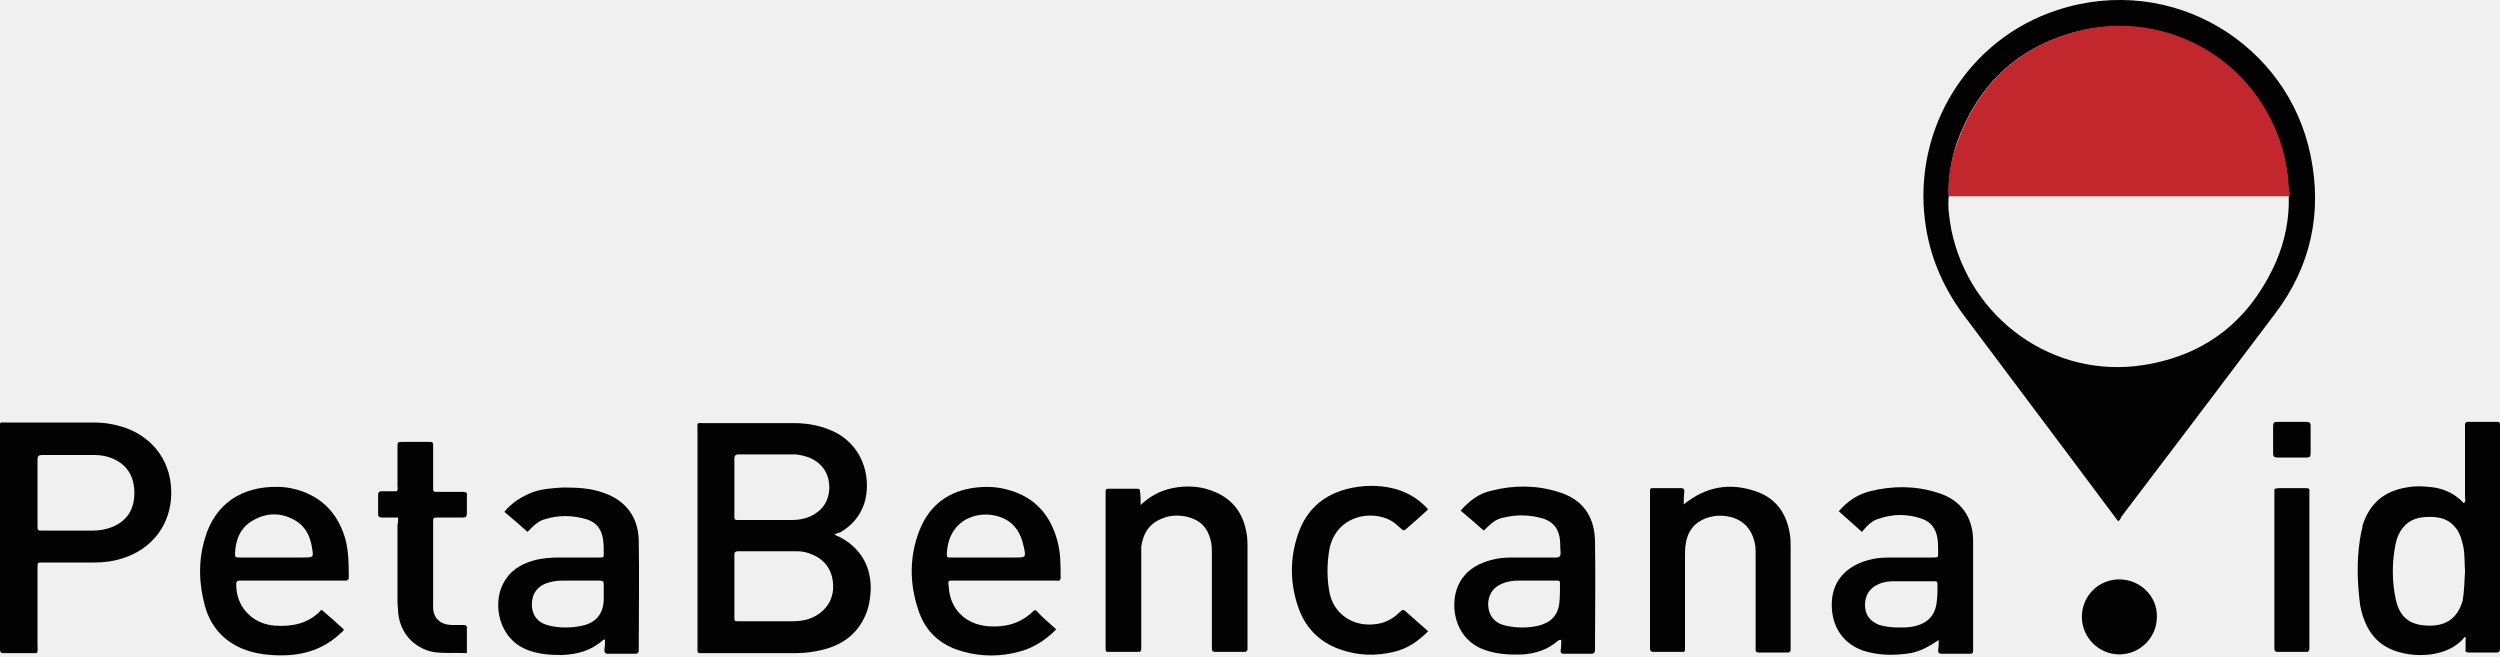
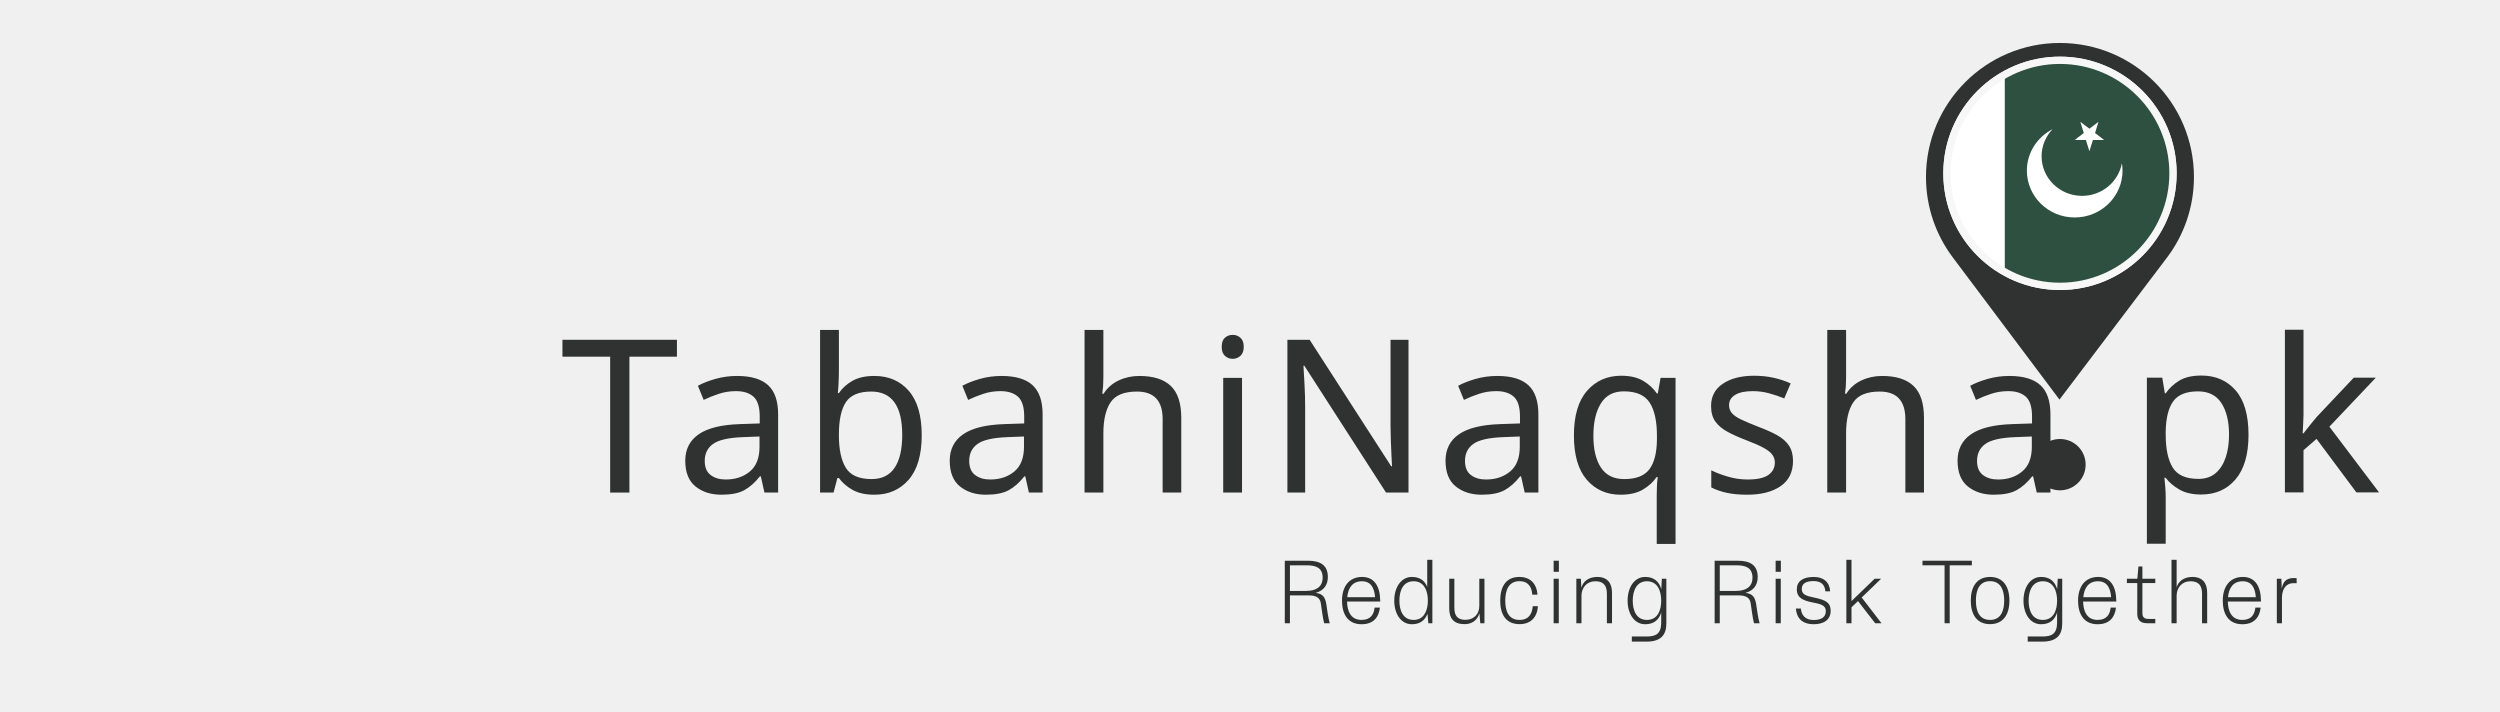
- <svg xmlns="http://www.w3.org/2000/svg" version="1.1" id="Layer_1" x="0px" y="0px" viewBox="0 0 400 105" enable-background="new 0 0 400 105" xml:space="preserve">
-   <path fill="#030202" d="M338.9,83.4c-2.7-3.6-5.3-7.1-8-10.7c-5.6-7.5-11.2-14.9-16.8-22.4c-3.3-4.5-5.4-9.4-6.1-15  c-1.9-14.9,7-29.1,21.2-33.7c18.4-6,36.9,5.5,40.5,23.3c1.9,9.2,0,17.8-5.7,25.3c-8.2,10.9-16.4,21.7-24.6,32.5  C339.3,83,339.2,83.2,338.9,83.4z M311.8,31.4c-0.2,1.8,0.1,3.5,0.4,5.3c2.9,14.3,16.4,24,30.8,21.7c10.1-1.6,17.1-7.3,21.2-16.6  c1.4-3.3,2.1-6.8,2-10.3c0.2-0.5,0-1.1-0.1-1.6c-0.2-4.3-1.4-8.2-3.5-11.9c-6.1-10.7-18.6-16-30.4-12.9c-9.6,2.5-15.9,8.7-19.2,18  C312.2,25.7,311.7,28.5,311.8,31.4z" />
-   <path fill="#030202" d="M133.5,85.5c0.3,0.2,0.5,0.3,0.8,0.4c3.5,1.8,5.2,4.9,5,8.8c-0.1,1.5-0.4,3-1.1,4.3c-1.4,2.8-3.8,4.3-6.7,5  c-1.3,0.3-2.7,0.5-4.1,0.5c-5,0-10,0-14.9,0c-0.2,0-0.3,0-0.5,0c-0.3,0-0.4-0.1-0.4-0.4c0-0.2,0-0.5,0-0.7c0-11.5,0-23,0-34.6  c0-1.3-0.2-1.1,1.1-1.1c4.8,0,9.6,0,14.4,0c2.4,0,4.7,0.5,6.8,1.6c4.5,2.5,5.5,7.6,4.4,11.2c-0.7,2.1-2,3.6-3.9,4.7  C134.1,85.2,133.9,85.4,133.5,85.5z M117.5,93.8c0,1.6,0,3.3,0,4.9c0,0.7,0,0.7,0.7,0.7c2.8,0,5.6,0,8.4,0c1.2,0,2.4-0.1,3.6-0.7  c2-1,3.2-2.8,3.1-5.1c-0.1-2.3-1.2-4-3.4-4.9c-0.7-0.3-1.5-0.5-2.3-0.5c-3.2,0-6.3,0-9.5,0c-0.5,0-0.6,0.2-0.6,0.6  C117.5,90.5,117.5,92.2,117.5,93.8z M117.5,77.9c0,1.5,0,3,0,4.5c0,0.8,0,0.8,0.7,0.8c2.9,0,5.7,0,8.6,0c1,0,2-0.2,2.9-0.6  c1.9-0.9,2.9-2.4,3-4.5c0-2.1-0.9-3.7-2.8-4.7c-0.9-0.4-1.9-0.7-3-0.7c-2.9,0-5.8,0-8.7,0c-0.5,0-0.7,0.2-0.7,0.7  C117.5,74.9,117.5,76.4,117.5,77.9z" />
-   <path fill="#030202" d="M5.9,104.5c-1.8,0-3.6,0-5.4,0c-0.4,0-0.5-0.2-0.5-0.6c0-0.2,0-0.4,0-0.6c0-11.5,0-23,0-34.6  c0-1.3-0.2-1.1,1.1-1.1c4.6,0,9.3,0,13.9,0c1.8,0,3.5,0.3,5.2,0.9c4.6,1.7,7.3,5.7,7.2,10.6c-0.1,4.8-3,8.7-7.7,10.2  c-1.5,0.5-3,0.7-4.6,0.7c-2.8,0-5.5,0-8.3,0C6,90,6,90,6,90.8c0,4.2,0,8.3,0,12.5C6,103.7,6.1,104,5.9,104.5z M6,78.8  c0,1.7,0,3.5,0,5.2c0,0.9,0,0.9,0.8,0.9c2.7,0,5.3,0,8,0c1.1,0,2.2-0.2,3.2-0.6c2.4-1,3.5-2.9,3.5-5.4c0-2.6-1.1-4.5-3.4-5.5  c-0.9-0.4-1.9-0.6-3-0.6c-2.8,0-5.6,0-8.4,0c-0.5,0-0.7,0.2-0.7,0.7C6,75.2,6,77,6,78.8z" />
-   <path fill="#030202" d="M394.5,101.9c-0.2,0.1-0.3,0.1-0.3,0.2c-3,3.5-9.3,3.2-12.4,1.4c-1.6-0.9-2.7-2.3-3.4-4  c-0.5-1.2-0.8-2.4-0.9-3.7c-0.4-3.6-0.4-7.1,0.3-10.7c0.1-0.3,0.2-0.7,0.2-1c1.1-3.5,3.4-5.5,7-6.1c1.5-0.3,3-0.2,4.5,0  c1.8,0.3,3.4,1.1,4.7,2.5c0.4-0.3,0.2-0.7,0.2-1c0-3.6,0-7.2,0-10.8c0-0.2,0-0.5,0-0.7c0-0.3,0.1-0.5,0.4-0.5c1.6,0,3.2,0,4.8,0  c0.3,0,0.4,0.1,0.4,0.4c0,0.2,0,0.4,0,0.6c0,11.6,0,23.2,0,34.8c0,0.2,0,0.3,0,0.5c0,0.4-0.1,0.6-0.5,0.6c-1.5,0-3,0-4.5,0  c-0.4,0-0.6-0.1-0.5-0.5C394.5,103.3,394.5,102.7,394.5,101.9z M394.4,91.4c-0.1-1.3,0-2.7-0.3-4.1c-0.3-1.2-0.6-2.3-1.5-3.2  c-1-1.1-2.4-1.4-3.8-1.4c-1.6,0-3.2,0.3-4.3,1.7c-0.6,0.7-1,1.6-1.2,2.6c-0.6,2.9-0.6,5.9,0,8.8c0.6,2.9,2.2,4.2,5.1,4.3  c2.8,0.1,4.7-1,5.6-3.9C394.3,94.6,394.3,93,394.4,91.4z" />
-   <path fill="#030202" d="M249.8,102.4c-0.3-0.1-0.4,0.1-0.5,0.1c-1.6,1.4-3.4,2-5.5,2.2c-2.1,0.1-4.2,0-6.2-0.7  c-5.2-1.8-5.8-7.8-4-10.9c1.2-2.1,3.2-3.1,5.4-3.6c1.2-0.3,2.4-0.3,3.6-0.3c2.1,0,4.3,0,6.4,0c0.5,0,0.7-0.2,0.7-0.7  c-0.1-0.9,0-1.8-0.2-2.7c-0.3-1.4-1.1-2.3-2.5-2.8c-2.3-0.7-4.5-0.7-6.8-0.1c-1.1,0.3-1.9,1.1-2.8,2c-1.2-1.1-2.4-2.1-3.7-3.2  c1.4-1.6,3-2.8,5-3.2c3.5-0.9,7.1-0.9,10.6,0.2c3.8,1.1,5.8,3.8,5.9,7.8c0.1,5.8,0,11.6,0,17.4c0,0.5-0.1,0.7-0.6,0.7  c-1.5,0-2.9,0-4.4,0c-0.4,0-0.5-0.1-0.5-0.5C249.8,103.5,249.8,103,249.8,102.4z M245.7,92.9c-0.9,0-1.8,0-2.8,0  c-0.7,0-1.4,0.1-2.1,0.3c-1.8,0.6-2.7,1.8-2.7,3.6c0.1,1.7,1,2.9,2.8,3.3c1.8,0.4,3.5,0.4,5.3,0c1.9-0.5,3.1-1.6,3.3-3.7  c0.1-1,0.1-2,0.1-3.1c0-0.4-0.2-0.4-0.5-0.4C248,92.9,246.8,92.9,245.7,92.9z" />
-   <path fill="#030202" d="M96.8,102.3c-0.2,0.1-0.3,0.1-0.3,0.1c-1.9,1.7-4.1,2.3-6.6,2.4c-1.8,0-3.5-0.1-5.2-0.7  c-5-1.7-5.9-7.5-4.2-10.7c1-2,2.7-3.1,4.8-3.7c1.4-0.4,2.8-0.5,4.2-0.5c2.1,0,4.3,0,6.4,0c0.7,0,0.7,0,0.7-0.7c0-0.7,0-1.4-0.1-2.1  c-0.2-1.6-1-2.8-2.6-3.3c-2.3-0.7-4.6-0.7-6.8,0c-1.1,0.3-1.9,1.2-2.7,2c-1.2-1.1-2.4-2.1-3.7-3.2c1.2-1.5,2.7-2.4,4.4-3.1  c1.6-0.6,3.3-0.7,5-0.8c2.3,0,4.5,0.1,6.6,0.9c3.4,1.2,5.4,3.8,5.5,7.5c0.1,5.9,0,11.7,0,17.6c0,0.5-0.2,0.6-0.6,0.6  c-1.4,0-2.9,0-4.3,0c-0.5,0-0.6-0.2-0.6-0.7C96.8,103.4,96.8,102.9,96.8,102.3z M92.6,92.9c-0.9,0-1.8,0-2.7,0  c-0.7,0-1.4,0.1-2.1,0.3c-1.8,0.5-2.7,1.8-2.7,3.5c0,1.8,1,3,2.8,3.4c1.7,0.4,3.5,0.4,5.3,0c2.2-0.5,3.3-1.9,3.4-4.1  c0-0.8,0-1.6,0-2.5c0-0.4-0.1-0.6-0.6-0.6C94.9,92.9,93.7,92.9,92.6,92.9z" />
-   <path fill="#030202" d="M310.2,102.4c-1.5,1-2.9,1.8-4.5,2.1c-2.6,0.4-5.1,0.4-7.6-0.4c-3.7-1.3-5.2-4.5-5-7.9  c0.2-3.6,2.7-5.9,6.3-6.7c1.2-0.3,2.4-0.3,3.6-0.3c2.1,0,4.2,0,6.2,0c1,0,0.9,0,0.9-1c0-0.7,0-1.4-0.1-2c-0.2-1.5-1-2.7-2.5-3.2  c-2.3-0.8-4.6-0.8-6.9,0c-0.8,0.2-1.4,0.7-2,1.3c-0.2,0.2-0.4,0.5-0.7,0.8c-1.3-1.2-2.5-2.2-3.7-3.3c1.4-1.6,3-2.7,5-3.2  c3.6-0.9,7.2-0.9,10.7,0.2c3.8,1.1,5.8,3.9,5.8,7.8c0,5.7,0,11.4,0,17.2c0,0.8,0,0.8-0.8,0.8c-1.4,0-2.8,0-4.2,0  c-0.4,0-0.6-0.1-0.6-0.6C310.2,103.4,310.2,102.9,310.2,102.4z M303.8,100.4c0.9,0,1.7,0,2.5-0.2c2.2-0.5,3.4-1.8,3.6-4.1  c0.1-0.8,0.1-1.6,0.1-2.3c0-0.8,0-0.8-0.8-0.8c-2,0-4.1,0-6.1,0c-0.9,0-1.8,0.1-2.6,0.5c-1.4,0.6-2.1,1.8-2.1,3.3  c0,1.6,0.8,2.6,2.3,3.2C301.8,100.3,302.8,100.4,303.8,100.4z" />
-   <path fill="#030202" d="M51.5,97.6c1.2,1,2.3,2,3.5,3.1c0,0.3-0.3,0.4-0.5,0.6c-3.1,3-7,3.8-11.1,3.5c-1.6-0.1-3.1-0.4-4.6-1  c-3.1-1.3-5.1-3.6-6-6.8c-1-3.6-1.1-7.3,0-10.9c1.6-5.5,5.9-8.3,11.6-8.2c1.4,0,2.9,0.3,4.2,0.8c3.6,1.4,5.7,4.1,6.7,7.7  c0.5,2,0.5,4,0.5,6c0,0.3-0.1,0.5-0.5,0.5c-0.2,0-0.5,0-0.7,0c-5.2,0-10.4,0-15.6,0c-0.2,0-0.5,0-0.7,0c-0.4,0-0.5,0.2-0.5,0.5  c-0.1,3.6,2.5,6.4,6.1,6.7c2.8,0.2,5.4-0.3,7.4-2.4C51.2,97.7,51.3,97.6,51.5,97.6z M43.8,89.2c1.6,0,3.1,0,4.7,0  c1.7,0,1.7,0,1.4-1.7c-0.3-1.8-1.1-3.4-2.8-4.3c-2.1-1.2-4.4-1.2-6.5,0c-2.1,1.1-2.9,3.1-3,5.3c0,0.6,0,0.7,0.7,0.7  C40.1,89.2,42,89.2,43.8,89.2z" />
-   <path fill="#030202" d="M169,100.7c-1.6,1.6-3.5,2.9-5.7,3.5c-3.1,0.9-6.3,0.9-9.4,0c-3.5-1-5.9-3.2-7-6.7  c-1.4-4.2-1.4-8.5,0.2-12.6c1.6-4.1,4.7-6.4,9.1-6.9c1.8-0.2,3.5-0.1,5.2,0.4c4.3,1.2,6.7,4.1,7.8,8.2c0.5,1.9,0.5,3.8,0.5,5.8  c0,0.4-0.2,0.6-0.5,0.5c-0.2,0-0.5,0-0.7,0c-5.3,0-10.6,0-15.8,0c-1.1,0-1-0.1-0.9,1c0.2,3.6,2.7,6,6.3,6.3c2.7,0.2,5.1-0.4,7.1-2.3  c0.3-0.3,0.5-0.4,0.8,0C166.8,98.8,167.9,99.7,169,100.7z M157.7,89.2c1.6,0,3.1,0,4.7,0c1.7,0,1.8,0,1.4-1.7  c-0.4-2-1.3-3.6-3.1-4.5c-3.5-1.7-8.9-0.3-9.2,5.5c0,0.7,0,0.7,0.7,0.7C154.1,89.2,155.9,89.2,157.7,89.2z" />
-   <path fill="#030202" d="M182.5,80.8c1.6-1.5,3.2-2.3,5.1-2.7c2.4-0.5,4.8-0.3,7,0.7c2.7,1.2,4.3,3.4,4.8,6.3  c0.2,0.8,0.2,1.7,0.2,2.5c0,5.2,0,10.4,0,15.6c0,0.2,0,0.4,0,0.6c0,0.3-0.1,0.5-0.5,0.5c-1.6,0-3.1,0-4.7,0c-0.3,0-0.5-0.1-0.5-0.5  c0-0.2,0-0.5,0-0.7c0-4.8,0-9.6,0-14.4c0-0.8,0-1.6-0.2-2.3c-0.5-2-1.7-3.2-3.7-3.7c-1.3-0.3-2.7-0.3-3.9,0.2  c-2.2,0.8-3.2,2.4-3.5,4.6c0,0.4,0,0.7,0,1.1c0,5,0,10,0,14.9c0,0.8,0,0.8-0.8,0.8c-1.4,0-2.8,0-4.2,0c-0.7,0-0.7,0-0.7-0.7  c0-0.1,0-0.3,0-0.4c0-8,0-16,0-23.9c0-0.2,0-0.5,0-0.7c0-0.3,0.1-0.4,0.4-0.4c1.6,0,3.1,0,4.7,0c0.3,0,0.4,0.1,0.4,0.4  C182.5,79.3,182.5,79.9,182.5,80.8z" />
-   <path fill="#030202" d="M269.4,80.7c3.6-2.9,7.4-3.5,11.5-2.1c3.3,1.1,5,3.6,5.5,7c0.1,0.7,0.1,1.4,0.1,2.1c0,5.2,0,10.4,0,15.7  c0,0.2,0,0.3,0,0.5c0,0.4-0.1,0.5-0.5,0.5c-1.5,0-3.1,0-4.6,0c-0.4,0-0.5-0.1-0.5-0.5c0-1.2,0-2.5,0-3.7c0-3.8,0-7.6,0-11.5  c0-0.7,0-1.4-0.2-2.1c-0.5-1.9-1.6-3.2-3.5-3.8c-1.4-0.4-2.8-0.4-4.2,0.1c-1.9,0.7-3,2.1-3.3,4.2c-0.1,0.7-0.1,1.4-0.1,2.1  c0,4.7,0,9.5,0,14.2c0,1,0.1,0.9-0.9,0.9c-1.4,0-2.7,0-4.1,0c-0.4,0-0.6-0.1-0.6-0.6c0-0.7,0-1.4,0-2c0-7.5,0-14.9,0-22.4  c0-0.3,0-0.5,0-0.8c0-0.3,0.1-0.4,0.4-0.4c1.5,0,3.1,0,4.6,0c0.4,0,0.5,0.2,0.5,0.6C269.4,79.4,269.4,80,269.4,80.7z" />
-   <path fill="#030202" d="M228.5,101c-1.6,1.6-3.3,2.8-5.5,3.3c-2.9,0.7-5.8,0.6-8.6-0.4c-3.4-1.2-5.7-3.6-6.8-7.1  c-1.2-3.7-1.2-7.4,0-11.1c1.5-4.6,4.8-7.1,9.6-7.8c2.1-0.3,4.2-0.2,6.3,0.4c1.9,0.6,3.6,1.6,5,3.2c-1.2,1.1-2.4,2.2-3.6,3.2  c-0.2,0.2-0.4,0.2-0.6,0c-0.3-0.3-0.6-0.5-0.9-0.8c-3-2.6-9.6-1.8-10.7,4c-0.4,2.3-0.4,4.6,0,6.8c0.6,3.4,3.6,5.5,7,5.2  c1.7-0.1,3.1-0.8,4.3-2c0.4-0.4,0.6-0.4,1,0C226.2,99,227.4,100,228.5,101z" />
-   <path fill="#030202" d="M63.7,82.8c-0.9,0-1.8,0-2.6,0c-0.4,0-0.6-0.1-0.6-0.6c0-1,0-2,0-3c0-0.5,0.2-0.6,0.6-0.6c0.8,0,1.6,0,2.4,0  c0.2-0.3,0.1-0.6,0.1-0.8c0-2.1,0-4.2,0-6.3c0-0.8,0-0.8,0.9-0.8c1.3,0,2.7,0,4,0c0.8,0,0.8,0,0.8,0.8c0,2.1,0,4.2,0,6.3  c0,0.9-0.1,0.9,0.9,0.9c1.3,0,2.6,0,3.9,0c0.5,0,0.7,0.2,0.6,0.6c0,1,0,1.9,0,2.9c0,0.4-0.2,0.6-0.6,0.6c-1.4,0-2.8,0-4.2,0  c-0.5,0-0.6,0.1-0.6,0.6c0,4.6,0,9.1,0,13.7c0,1.8,1.1,2.8,2.9,2.9c0.7,0,1.4,0,2,0c0.3,0,0.5,0.1,0.5,0.4c0,1.4,0,2.7,0,4.1  c-1.9-0.1-3.7,0.1-5.5-0.2c-3.1-0.7-5.2-3.1-5.5-6.3c0-0.6-0.1-1.2-0.1-1.8c0-4.1,0-8.1,0-12.2C63.7,83.6,63.7,83.2,63.7,82.8z" />
-   <path fill="#030202" d="M363.9,91.3c0-4.1,0-8.1,0-12.2c0-1.1-0.1-0.9,0.9-1c1.4,0,2.7,0,4.1,0c0.5,0,0.7,0.1,0.6,0.6  c0,0.2,0,0.4,0,0.6c0,7.9,0,15.9,0,23.8c0,0.2,0,0.5,0,0.7c0,0.3-0.1,0.5-0.4,0.5c-1.6,0-3.1,0-4.7,0c-0.3,0-0.5-0.1-0.5-0.5  c0-0.2,0-0.4,0-0.6C363.9,99.4,363.9,95.4,363.9,91.3z" />
-   <path fill="#030202" d="M333.1,98.7c0-3.4,2.7-6,6-6c3.3,0,6.1,2.7,6,6c0,3.3-2.7,6-6,6C335.8,104.7,333.1,102,333.1,98.7z" />
-   <path fill="#030202" d="M366.7,67.5c0.8,0,1.6,0,2.3,0c0.5,0,0.7,0.1,0.7,0.6c0,1.5,0,2.9,0,4.4c0,0.5-0.1,0.7-0.6,0.7  c-1.6,0-3.1,0-4.7,0c-0.6,0-0.7-0.2-0.7-0.7c0-1.4,0-2.9,0-4.3c0-0.5,0.1-0.7,0.6-0.7C365.2,67.5,366,67.5,366.7,67.5z" />
-   <path fill="#C1272D" d="M311.8,31.4c-0.2-2.9,0.3-5.7,1.3-8.4c3.3-9.3,9.6-15.4,19.2-18c11.9-3.1,24.4,2.2,30.4,12.9  c2.1,3.7,3.3,7.7,3.5,11.9c0,0.5,0.2,1.1,0.1,1.6c-0.5,0-1,0-1.4,0C347.2,31.4,329.5,31.4,311.8,31.4z" />
+ <svg xmlns="http://www.w3.org/2000/svg" viewBox="0 0 2219.87 631.99">
+   <defs>
+     <style>.cls-1,.cls-2,.cls-3{fill:#303131;}.cls-1,.cls-3{font-family:Wasa-Bold, Wasa;font-size:190px;}.cls-4{fill:#f7f7f7;}.cls-5{fill:#fff;}.cls-6{fill:#2e5040;}.cls-7{letter-spacing:.03em;}.cls-8{letter-spacing:-.1em;}.cls-3{letter-spacing:.03em;}</style>
+   </defs>
+   <g id="ADD_FLAG_HERE">
+     <g>
+       <path class="cls-5" d="M1780.15,238.83V68.96c-29.28,16.96-49,48.64-49,84.93s19.72,67.97,49,84.93Z" />
+       <path class="cls-6" d="M1829.15,55.89c-17.86,0-34.58,4.8-49,13.14V238.75c14.42,8.35,31.14,13.15,49,13.15,54.12,0,98-43.88,98-98s-43.88-98-98-98Z" />
+       <path class="cls-5" d="M1848.75,173.91c-19.84,0-35.93-15.75-35.93-35.17,0-9.31,3.73-17.75,9.76-24.04-13.56,6.94-22.82,20.82-22.82,36.83,0,22.96,19.01,41.57,42.47,41.57s42.47-18.61,42.47-41.57c0-2.26-.23-4.45-.59-6.61-2.99,16.47-17.66,28.99-35.35,28.99Z" />
+       <polygon class="cls-5" points="1855.28 114.29 1863.35 108.16 1860.3 118.13 1868.35 124.31 1858.38 124.34 1855.28 134.29 1852.17 124.34 1842.21 124.31 1850.26 118.13 1847.21 108.16 1855.28 114.29" />
+     </g>
+   </g>
+   <g id="TEXT">
+     <text class="cls-1" transform="translate(497.52 437.37)">
+       <tspan class="cls-8" x="0" y="0">T</tspan>
+       <tspan class="cls-7" x="102.22" y="0">abahiNaqsha</tspan>
+     </text>
+     <text class="cls-3" transform="translate(1890.16 437.2)">
+       <tspan x="0" y="0">pk</tspan>
+     </text>
+     <g>
+       <path class="cls-2" d="M1180.75,553.41h-4.96c-1.2-4.32-2.24-12.96-2.96-17.68-.72-4.96-4.24-7.04-10.4-7.04h-17.04v24.72h-4.56v-55.52h20.56c11.12,0,17.68,4.08,17.68,14.4,0,7.28-3.76,12.24-10.88,14.16,6.32,.72,8.48,3.68,9.52,10.08,.72,4.8,1.68,12.32,3.04,16.88Zm-35.36-51.44v22.72h14.4c8.56,0,14.64-3.36,14.64-11.76,0-8.88-6.08-10.96-14.08-10.96h-14.96Z" />
+       <path class="cls-2" d="M1225.55,534.13h-29.44c.16,8.24,3.12,16.32,12.88,16.32,8.24,0,10.96-5.12,11.6-10.96h4.72c-1.12,9.12-6.16,14.8-16.32,14.8-12,0-17.36-8.72-17.36-20.96s6.08-21.04,17.84-21.04c10.4,0,15.84,7.68,16.08,20.72v1.12Zm-29.28-3.84h24.72c-.64-8.64-3.92-14.16-11.68-14.16-8.8,0-12.32,6.48-13.04,14.16Z" />
+       <path class="cls-2" d="M1271.87,497.09v56.32h-3.6l-.72-8.48c-2.16,5.68-6.4,9.36-13.92,9.36-9.44,0-15.6-8.96-15.6-20.96s6.24-21.04,15.6-21.04c7.28,0,11.52,3.44,13.68,8.88v-24.08h4.56Zm-4.16,39.36l.16-3.12-.16-3.28c-.72-7.2-4.16-13.92-12.48-13.92-9.76,0-12.64,8.96-12.64,17.2s2.88,17.12,12.64,17.12c8.48,0,11.76-6.88,12.48-14Z" />
+       <path class="cls-2" d="M1318.11,513.89v39.52h-3.68l-.8-8.88c-1.84,6.48-6.96,9.68-13.12,9.68-9.44,0-13.68-4.88-13.68-14.08v-26.24h4.56v25.68c0,7.52,3.12,10.8,9.84,10.8,7.2,0,12.32-4.8,12.32-12.32v-24.16h4.56Z" />
+       <path class="cls-2" d="M1332.11,533.33c0-12.32,5.04-21.04,16.96-21.04,10,0,15.44,6.24,16.16,15.76h-4.64c-.4-6.56-3.44-12-11.36-12-9.92,0-12.64,8.48-12.64,17.28s2.64,17.12,12.64,17.12c8.24,0,11.28-5.44,11.76-12.16h4.64c-.8,10-6.48,15.92-16.32,15.92-12.16,0-17.2-8.64-17.2-20.88Z" />
+       <path class="cls-2" d="M1379.55,497.89h4.64v9.84h-4.64v-9.84Zm0,16h4.56v39.52h-4.56v-39.52Z" />
+       <path class="cls-2" d="M1431.39,526.61v26.8h-4.56v-26.24c0-7.52-3.28-11.04-10.24-11.04-7.52,0-12.24,5.52-12.32,12.72v24.56h-4.56v-39.52h4l.48,8.08c1.28-5.28,6.08-9.68,14-9.68,9.28,0,13.2,5.52,13.2,14.32Z" />
+       <path class="cls-2" d="M1479.63,513.89v39.76c0,10.24-4.96,16.08-17.68,16.08h-12.96v-4.56h13.12c8.24,0,12.96-2.32,12.96-12.56v-7.6l.08-1.36c-1.92,6.48-6.32,10.64-14.32,10.64-9.44,0-15.6-8.96-15.6-20.96s6.16-21.04,15.6-21.04c8.08,0,12.4,4.32,14.32,10.88l.48-9.28h4Zm-4.56,19.44c0-8.24-3.04-17.2-12.64-17.2s-12.64,8.96-12.64,17.2,2.88,17.12,12.64,17.12,12.64-8.96,12.64-17.12Z" />
+       <path class="cls-2" d="M1562.43,553.41h-4.96c-1.2-4.32-2.24-12.96-2.96-17.68-.72-4.96-4.24-7.04-10.4-7.04h-17.04v24.72h-4.56v-55.52h20.56c11.12,0,17.68,4.08,17.68,14.4,0,7.28-3.76,12.24-10.88,14.16,6.32,.72,8.48,3.68,9.52,10.08,.72,4.8,1.68,12.32,3.04,16.88Zm-35.36-51.44v22.72h14.4c8.56,0,14.64-3.36,14.64-11.76,0-8.88-6.08-10.96-14.08-10.96h-14.96Z" />
+       <path class="cls-2" d="M1576.67,497.89h4.64v9.84h-4.64v-9.84Zm0,16h4.56v39.52h-4.56v-39.52Z" />
+       <path class="cls-2" d="M1610.43,554.29c-8.88,0-14.96-4.16-15.76-13.92h4.4c.48,5.84,3.92,10.16,11.36,10.16s10.88-3.04,10.8-8c-.08-4.56-3.68-6.08-11.04-7.44-10.72-2-14.72-5.04-14.72-11.84s5.04-10.96,15.04-10.96c8.88,0,14.16,4.8,14.56,12.8h-4.24c-.48-6-3.84-9.12-10.48-9.12-6.16,0-10.48,1.84-10.48,6.96,0,4.8,3.6,6.16,10.64,7.6,10.96,2.24,14.88,4.64,15.04,11.6,.08,8.56-6.64,12.16-15.12,12.16Z" />
+       <path class="cls-2" d="M1649.79,533.73l-5.76,5.52v14.16h-4.56v-56.32h4.56v36.64l20.56-19.84h5.76l-17.28,16.64,17.6,22.88h-5.6l-15.28-19.68Z" />
+       <path class="cls-2" d="M1750.91,497.89v4.08h-19.68v51.44h-4.56v-51.44h-19.6v-4.08h43.84Z" />
+       <path class="cls-2" d="M1784.26,533.33c0,12.24-5.44,20.88-17.2,20.88s-17.12-8.64-17.12-20.88,5.36-21.04,17.12-21.04,17.2,8.72,17.2,21.04Zm-4.64,0c0-8.56-2.56-17.28-12.56-17.28s-12.56,8.72-12.56,17.28,2.56,17.12,12.56,17.12,12.56-8.64,12.56-17.12Z" />
+       <path class="cls-2" d="M1831.15,513.89v39.76c0,10.24-4.96,16.08-17.68,16.08h-12.96v-4.56h13.12c8.24,0,12.96-2.32,12.96-12.56v-7.6l.08-1.36c-1.92,6.48-6.32,10.64-14.32,10.64-9.44,0-15.6-8.96-15.6-20.96s6.16-21.04,15.6-21.04c8.08,0,12.4,4.32,14.32,10.88l.48-9.28h4Zm-4.56,19.44c0-8.24-3.04-17.2-12.64-17.2s-12.64,8.96-12.64,17.2,2.88,17.12,12.64,17.12,12.64-8.96,12.64-17.12Z" />
+       <path class="cls-2" d="M1879.14,534.13h-29.44c.16,8.24,3.12,16.32,12.88,16.32,8.24,0,10.96-5.12,11.6-10.96h4.72c-1.12,9.12-6.16,14.8-16.32,14.8-12,0-17.36-8.72-17.36-20.96s6.08-21.04,17.84-21.04c10.4,0,15.84,7.68,16.08,20.72v1.12Zm-29.28-3.84h24.72c-.64-8.64-3.92-14.16-11.68-14.16-8.8,0-12.32,6.48-13.04,14.16Z" />
+       <path class="cls-2" d="M1902.34,544.29c0,3.6,1.44,5.28,5.52,5.28h5.92v3.84h-7.04c-6,0-8.96-2.72-8.96-8.32v-27.36h-9.2v-3.84h9.28l.96-10.88h3.52v10.88h11.44v3.84h-11.44v26.56Z" />
+       <path class="cls-2" d="M1959.86,526.61v26.8h-4.56v-26.24c0-7.52-3.28-11.04-10.24-11.04-7.52,0-12.24,5.52-12.32,12.72v24.56h-4.56v-56.32h4.56v24.48c1.44-5.12,6.16-9.28,13.92-9.28,9.28,0,13.2,5.52,13.2,14.32Z" />
+       <path class="cls-2" d="M2007.62,534.13h-29.44c.16,8.24,3.12,16.32,12.88,16.32,8.24,0,10.96-5.12,11.6-10.96h4.72c-1.12,9.12-6.16,14.8-16.32,14.8-12,0-17.36-8.72-17.36-20.96s6.08-21.04,17.84-21.04c10.4,0,15.84,7.68,16.08,20.72v1.12Zm-29.28-3.84h24.72c-.64-8.64-3.92-14.16-11.68-14.16-8.8,0-12.32,6.48-13.04,14.16Z" />
+       <path class="cls-2" d="M2039.3,513.41v4.48c-.96-.08-1.92-.08-2.96-.08-6,0-10,4.64-10.08,12.88v22.72h-4.56v-39.52h4l.4,9.04c.88-5.68,3.2-9.68,10.96-9.68,.72,0,1.44,.08,2.24,.16Z" />
+     </g>
+   </g>
+   <g id="PIN">
+     <g>
+       <g>
+         <path class="cls-2" d="M1851.94,412.58c0,12.59-10.2,22.81-22.8,22.81s-22.8-10.21-22.8-22.81,10.2-22.78,22.8-22.78,22.8,10.19,22.8,22.78Z" />
+         <path class="cls-2" d="M1829.13,38.15c-65.7,0-118.96,53.27-118.96,118.98,0,26.79,8.85,51.51,23.78,71.4h0l94.76,126.27,95.61-126.26c14.94-19.89,23.79-44.61,23.79-71.4,0-65.71-53.26-118.98-119-118.98Zm0,219.35c-57.2,0-103.58-46.39-103.58-103.6s46.38-103.6,103.58-103.6,103.62,46.39,103.62,103.6-46.37,103.6-103.62,103.6Z" />
+       </g>
+       <path class="cls-4" d="M1829.13,56.77c53.56,0,97.14,43.57,97.14,97.13s-43.58,97.13-97.14,97.13-97.11-43.57-97.11-97.13,43.56-97.13,97.11-97.13m0-6.47c-57.2,0-103.58,46.39-103.58,103.6s46.38,103.6,103.58,103.6,103.62-46.39,103.62-103.6-46.37-103.6-103.62-103.6h0Z" />
+     </g>
+   </g>
</svg>
